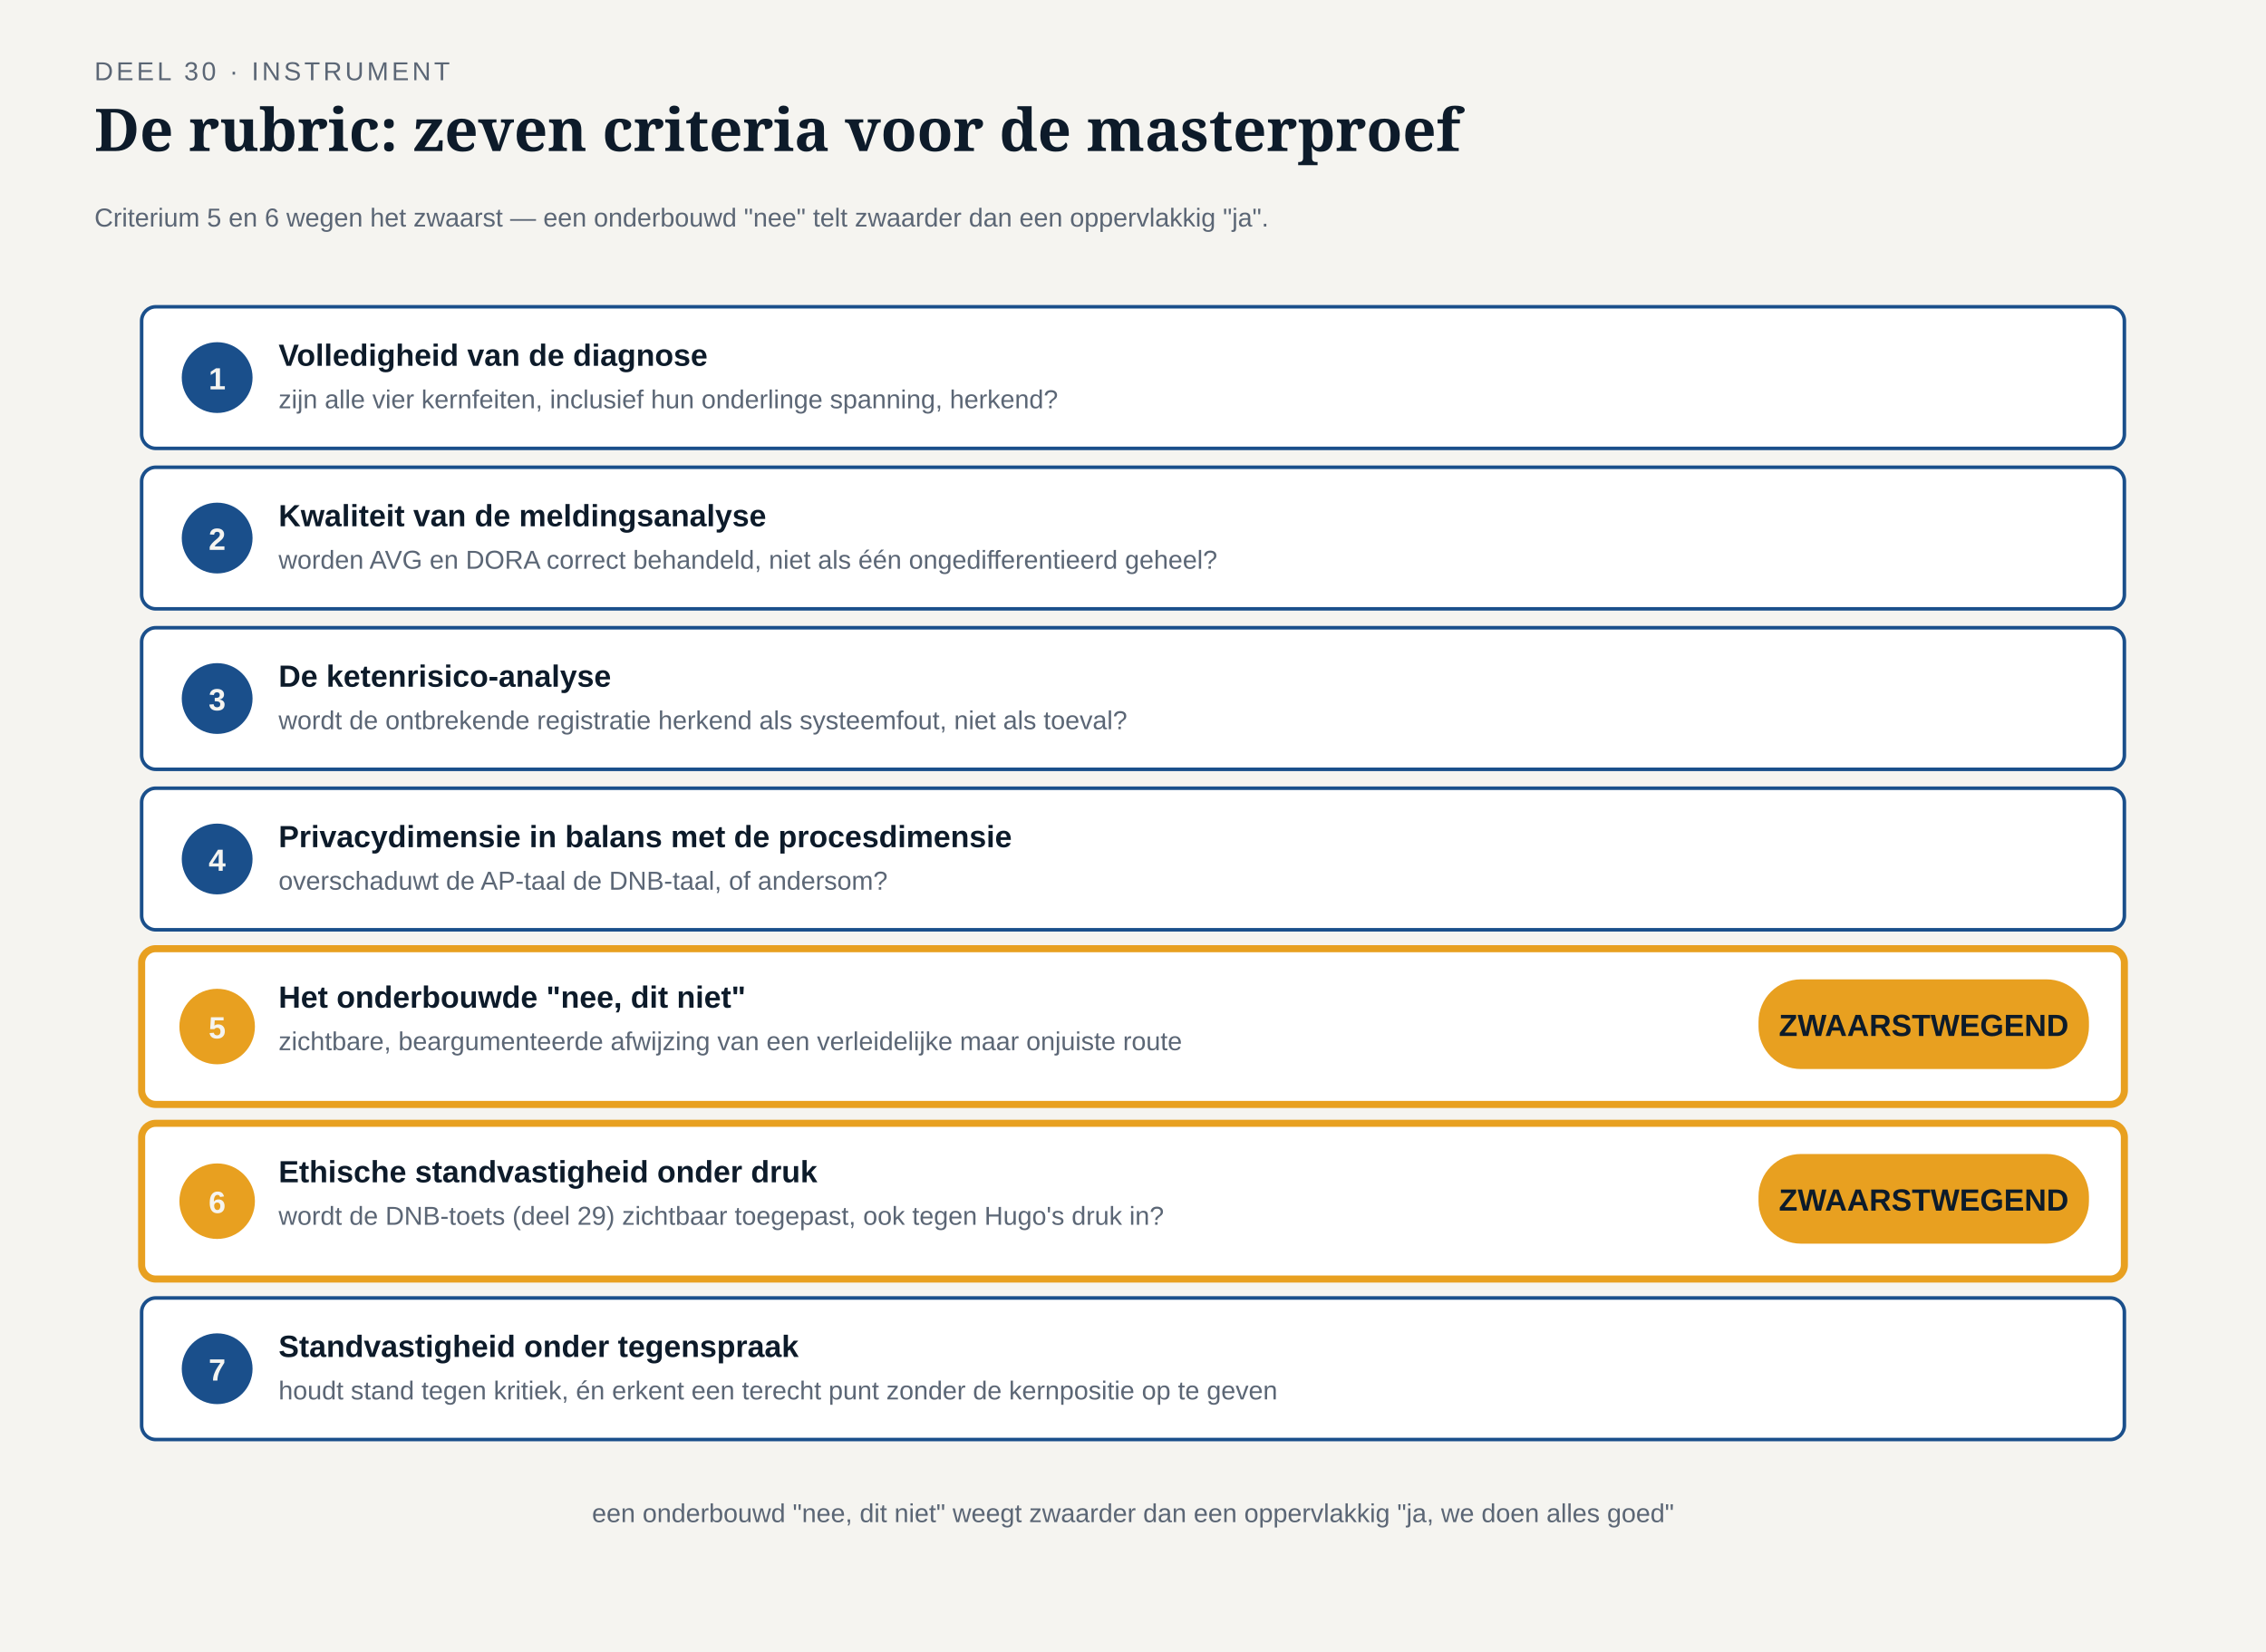
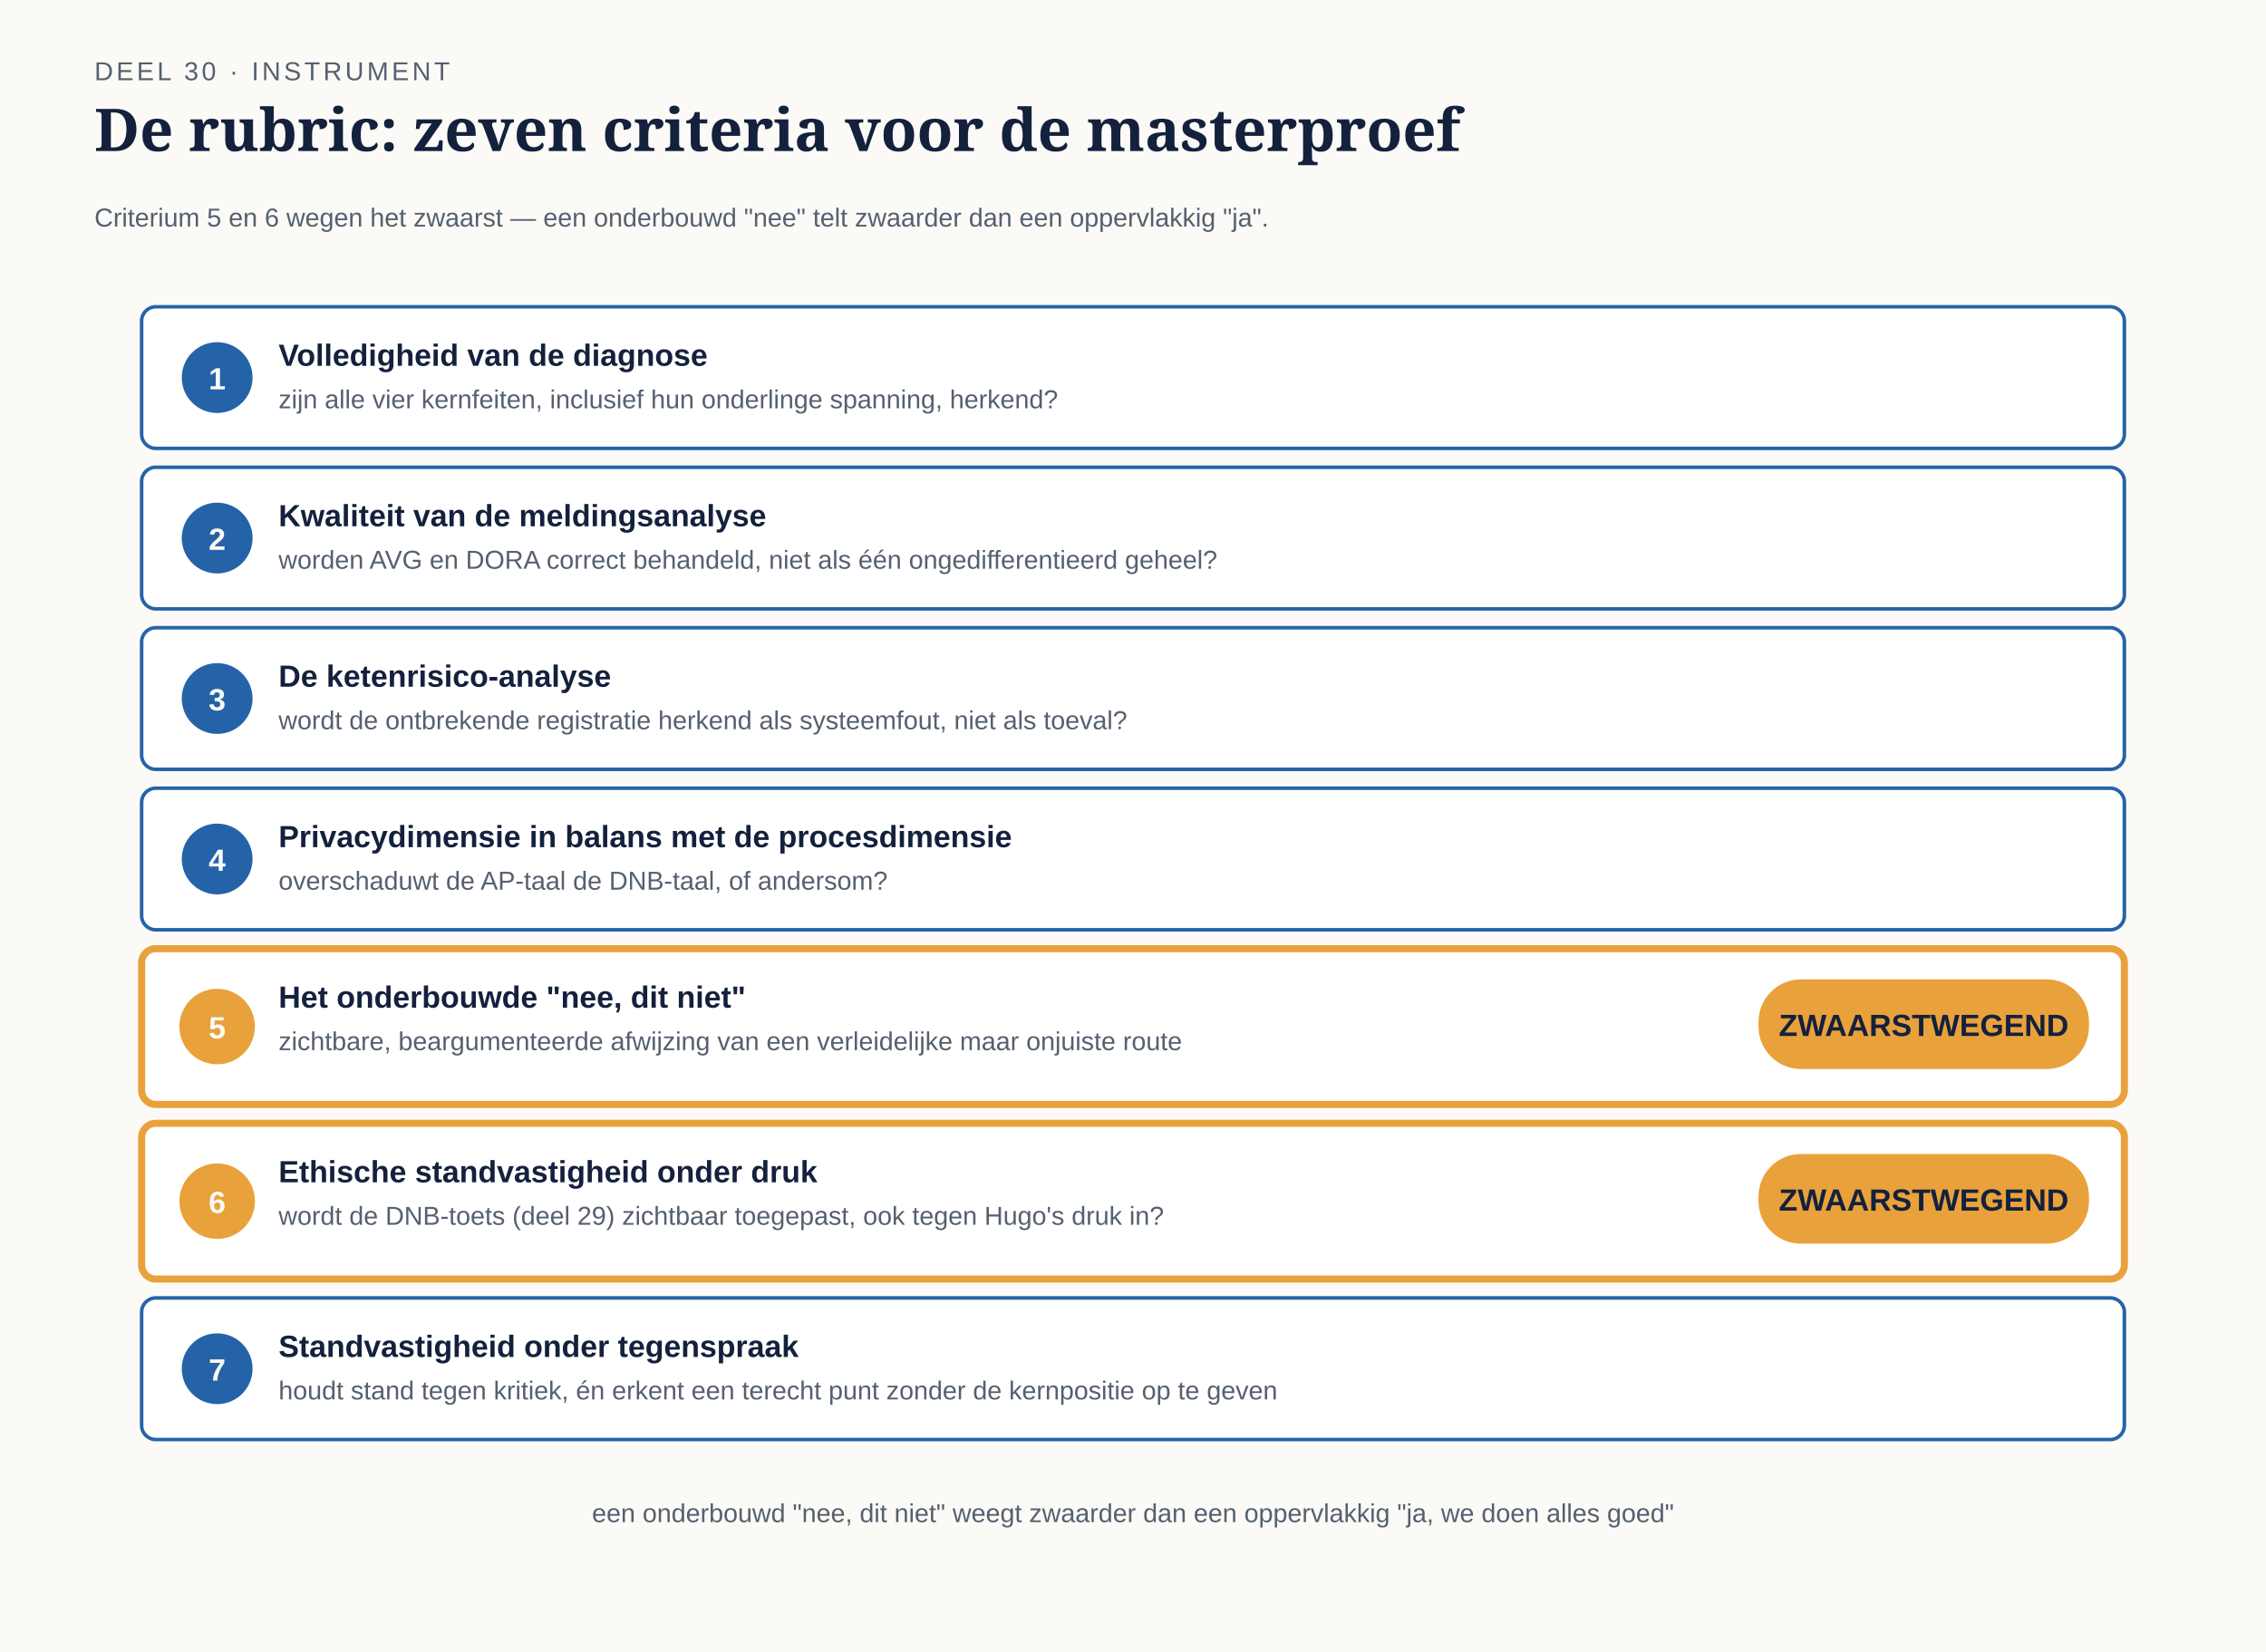
<svg xmlns="http://www.w3.org/2000/svg" viewBox="0 0 960 700" font-family="'DM Sans', Arial, sans-serif" width="960" height="700" preserveAspectRatio="xMidYMid meet">
  <defs>
    <style>
-       .paper { fill:#F5F4F0; }
-       .label { font-size:13px; font-weight:700; fill:#0D1B2A; }
-       .sub { font-size:11px; fill:#5B6675; }
-       .title { font-family:'Cormorant Garamond', Georgia, serif; font-size:25px; fill:#0D1B2A; font-weight:600; }
-       .kicker { font-size:11px; fill:#5B6675; letter-spacing:.12em; }
-       .num { font-size:13px; font-weight:700; fill:#F5F4F0; }
+       .paper { fill:#FBFAF7; }
+       .label { font-size:13px; font-weight:700; fill:#14213D; }
+       .sub { font-size:11px; fill:#55606F; }
+       .title { font-family:'Cormorant Garamond', Georgia, serif; font-size:25px; fill:#14213D; font-weight:600; }
+       .kicker { font-size:11px; fill:#55606F; letter-spacing:.12em; }
+       .num { font-size:13px; font-weight:700; fill:#FBFAF7; }
    </style>
  </defs>
  <rect width="960" height="700" class="paper" />
  <text x="40" y="34" class="kicker">DEEL 30 · INSTRUMENT</text>
  <text x="40" y="64" class="title">De rubric: zeven criteria voor de masterproef</text>
  <text x="40" y="96" class="sub">Criterium 5 en 6 wegen het zwaarst — een onderbouwd "nee" telt zwaarder dan een oppervlakkig "ja".</text>
-   <rect x="60" y="130" width="840" height="60" rx="6" fill="#FFFFFF" stroke="#1A4F8B" stroke-width="1.5" />
-   <circle cx="92" cy="160" r="15" fill="#1A4F8B" />
+   <rect x="60" y="130" width="840" height="60" rx="6" fill="#FFFFFF" stroke="#2563A8" stroke-width="1.5" />
+   <circle cx="92" cy="160" r="15" fill="#2563A8" />
  <text x="92" y="165" text-anchor="middle" class="num">1</text>
  <text x="118" y="155" class="label" font-size="12">Volledigheid van de diagnose</text>
  <text x="118" y="173" class="sub">zijn alle vier kernfeiten, inclusief hun onderlinge spanning, herkend?</text>
-   <rect x="60" y="198" width="840" height="60" rx="6" fill="#FFFFFF" stroke="#1A4F8B" stroke-width="1.5" />
-   <circle cx="92" cy="228" r="15" fill="#1A4F8B" />
+   <rect x="60" y="198" width="840" height="60" rx="6" fill="#FFFFFF" stroke="#2563A8" stroke-width="1.5" />
+   <circle cx="92" cy="228" r="15" fill="#2563A8" />
  <text x="92" y="233" text-anchor="middle" class="num">2</text>
  <text x="118" y="223" class="label" font-size="12">Kwaliteit van de meldingsanalyse</text>
  <text x="118" y="241" class="sub">worden AVG en DORA correct behandeld, niet als één ongedifferentieerd geheel?</text>
-   <rect x="60" y="266" width="840" height="60" rx="6" fill="#FFFFFF" stroke="#1A4F8B" stroke-width="1.5" />
-   <circle cx="92" cy="296" r="15" fill="#1A4F8B" />
+   <rect x="60" y="266" width="840" height="60" rx="6" fill="#FFFFFF" stroke="#2563A8" stroke-width="1.5" />
+   <circle cx="92" cy="296" r="15" fill="#2563A8" />
  <text x="92" y="301" text-anchor="middle" class="num">3</text>
  <text x="118" y="291" class="label" font-size="12">De ketenrisico-analyse</text>
  <text x="118" y="309" class="sub">wordt de ontbrekende registratie herkend als systeemfout, niet als toeval?</text>
-   <rect x="60" y="334" width="840" height="60" rx="6" fill="#FFFFFF" stroke="#1A4F8B" stroke-width="1.5" />
-   <circle cx="92" cy="364" r="15" fill="#1A4F8B" />
+   <rect x="60" y="334" width="840" height="60" rx="6" fill="#FFFFFF" stroke="#2563A8" stroke-width="1.5" />
+   <circle cx="92" cy="364" r="15" fill="#2563A8" />
  <text x="92" y="369" text-anchor="middle" class="num">4</text>
  <text x="118" y="359" class="label" font-size="12">Privacydimensie in balans met de procesdimensie</text>
  <text x="118" y="377" class="sub">overschaduwt de AP-taal de DNB-taal, of andersom?</text>
-   <rect x="60" y="402" width="840" height="66" rx="6" fill="#FFFFFF" stroke="#E8A020" stroke-width="3" />
-   <circle cx="92" cy="435" r="16" fill="#E8A020" />
-   <text x="92" y="440" text-anchor="middle" class="num" fill="#0D1B2A">5</text>
-   <text x="118" y="427" class="label" font-size="12" fill="#8A5A0E">Het onderbouwde "nee, dit niet"</text>
+   <rect x="60" y="402" width="840" height="66" rx="6" fill="#FFFFFF" stroke="#E9A13B" stroke-width="3" />
+   <circle cx="92" cy="435" r="16" fill="#E9A13B" />
+   <text x="92" y="440" text-anchor="middle" class="num" fill="#14213D">5</text>
+   <text x="118" y="427" class="label" font-size="12" fill="#9A5F0D">Het onderbouwde "nee, dit niet"</text>
  <text x="118" y="445" class="sub">zichtbare, beargumenteerde afwijzing van een verleidelijke maar onjuiste route</text>
-   <rect x="745" y="415" width="140" height="38" rx="18" fill="#E8A020" />
-   <text x="815" y="439" text-anchor="middle" class="label" font-size="11" fill="#0D1B2A">ZWAARSTWEGEND</text>
-   <rect x="60" y="476" width="840" height="66" rx="6" fill="#FFFFFF" stroke="#E8A020" stroke-width="3" />
-   <circle cx="92" cy="509" r="16" fill="#E8A020" />
-   <text x="92" y="514" text-anchor="middle" class="num" fill="#0D1B2A">6</text>
-   <text x="118" y="501" class="label" font-size="12" fill="#8A5A0E">Ethische standvastigheid onder druk</text>
+   <rect x="745" y="415" width="140" height="38" rx="18" fill="#E9A13B" />
+   <text x="815" y="439" text-anchor="middle" class="label" font-size="11" fill="#14213D">ZWAARSTWEGEND</text>
+   <rect x="60" y="476" width="840" height="66" rx="6" fill="#FFFFFF" stroke="#E9A13B" stroke-width="3" />
+   <circle cx="92" cy="509" r="16" fill="#E9A13B" />
+   <text x="92" y="514" text-anchor="middle" class="num" fill="#14213D">6</text>
+   <text x="118" y="501" class="label" font-size="12" fill="#9A5F0D">Ethische standvastigheid onder druk</text>
  <text x="118" y="519" class="sub">wordt de DNB-toets (deel 29) zichtbaar toegepast, ook tegen Hugo's druk in?</text>
-   <rect x="745" y="489" width="140" height="38" rx="18" fill="#E8A020" />
-   <text x="815" y="513" text-anchor="middle" class="label" font-size="11" fill="#0D1B2A">ZWAARSTWEGEND</text>
-   <rect x="60" y="550" width="840" height="60" rx="6" fill="#FFFFFF" stroke="#1A4F8B" stroke-width="1.5" />
-   <circle cx="92" cy="580" r="15" fill="#1A4F8B" />
+   <rect x="745" y="489" width="140" height="38" rx="18" fill="#E9A13B" />
+   <text x="815" y="513" text-anchor="middle" class="label" font-size="11" fill="#14213D">ZWAARSTWEGEND</text>
+   <rect x="60" y="550" width="840" height="60" rx="6" fill="#FFFFFF" stroke="#2563A8" stroke-width="1.5" />
+   <circle cx="92" cy="580" r="15" fill="#2563A8" />
  <text x="92" y="585" text-anchor="middle" class="num">7</text>
  <text x="118" y="575" class="label" font-size="12">Standvastigheid onder tegenspraak</text>
  <text x="118" y="593" class="sub">houdt stand tegen kritiek, én erkent een terecht punt zonder de kernpositie op te geven</text>
-   <text x="480" y="645" text-anchor="middle" class="sub" fill="#8A5A0E">een onderbouwd "nee, dit niet" weegt zwaarder dan een oppervlakkig "ja, we doen alles goed"</text>
+   <text x="480" y="645" text-anchor="middle" class="sub" fill="#9A5F0D">een onderbouwd "nee, dit niet" weegt zwaarder dan een oppervlakkig "ja, we doen alles goed"</text>
</svg>
